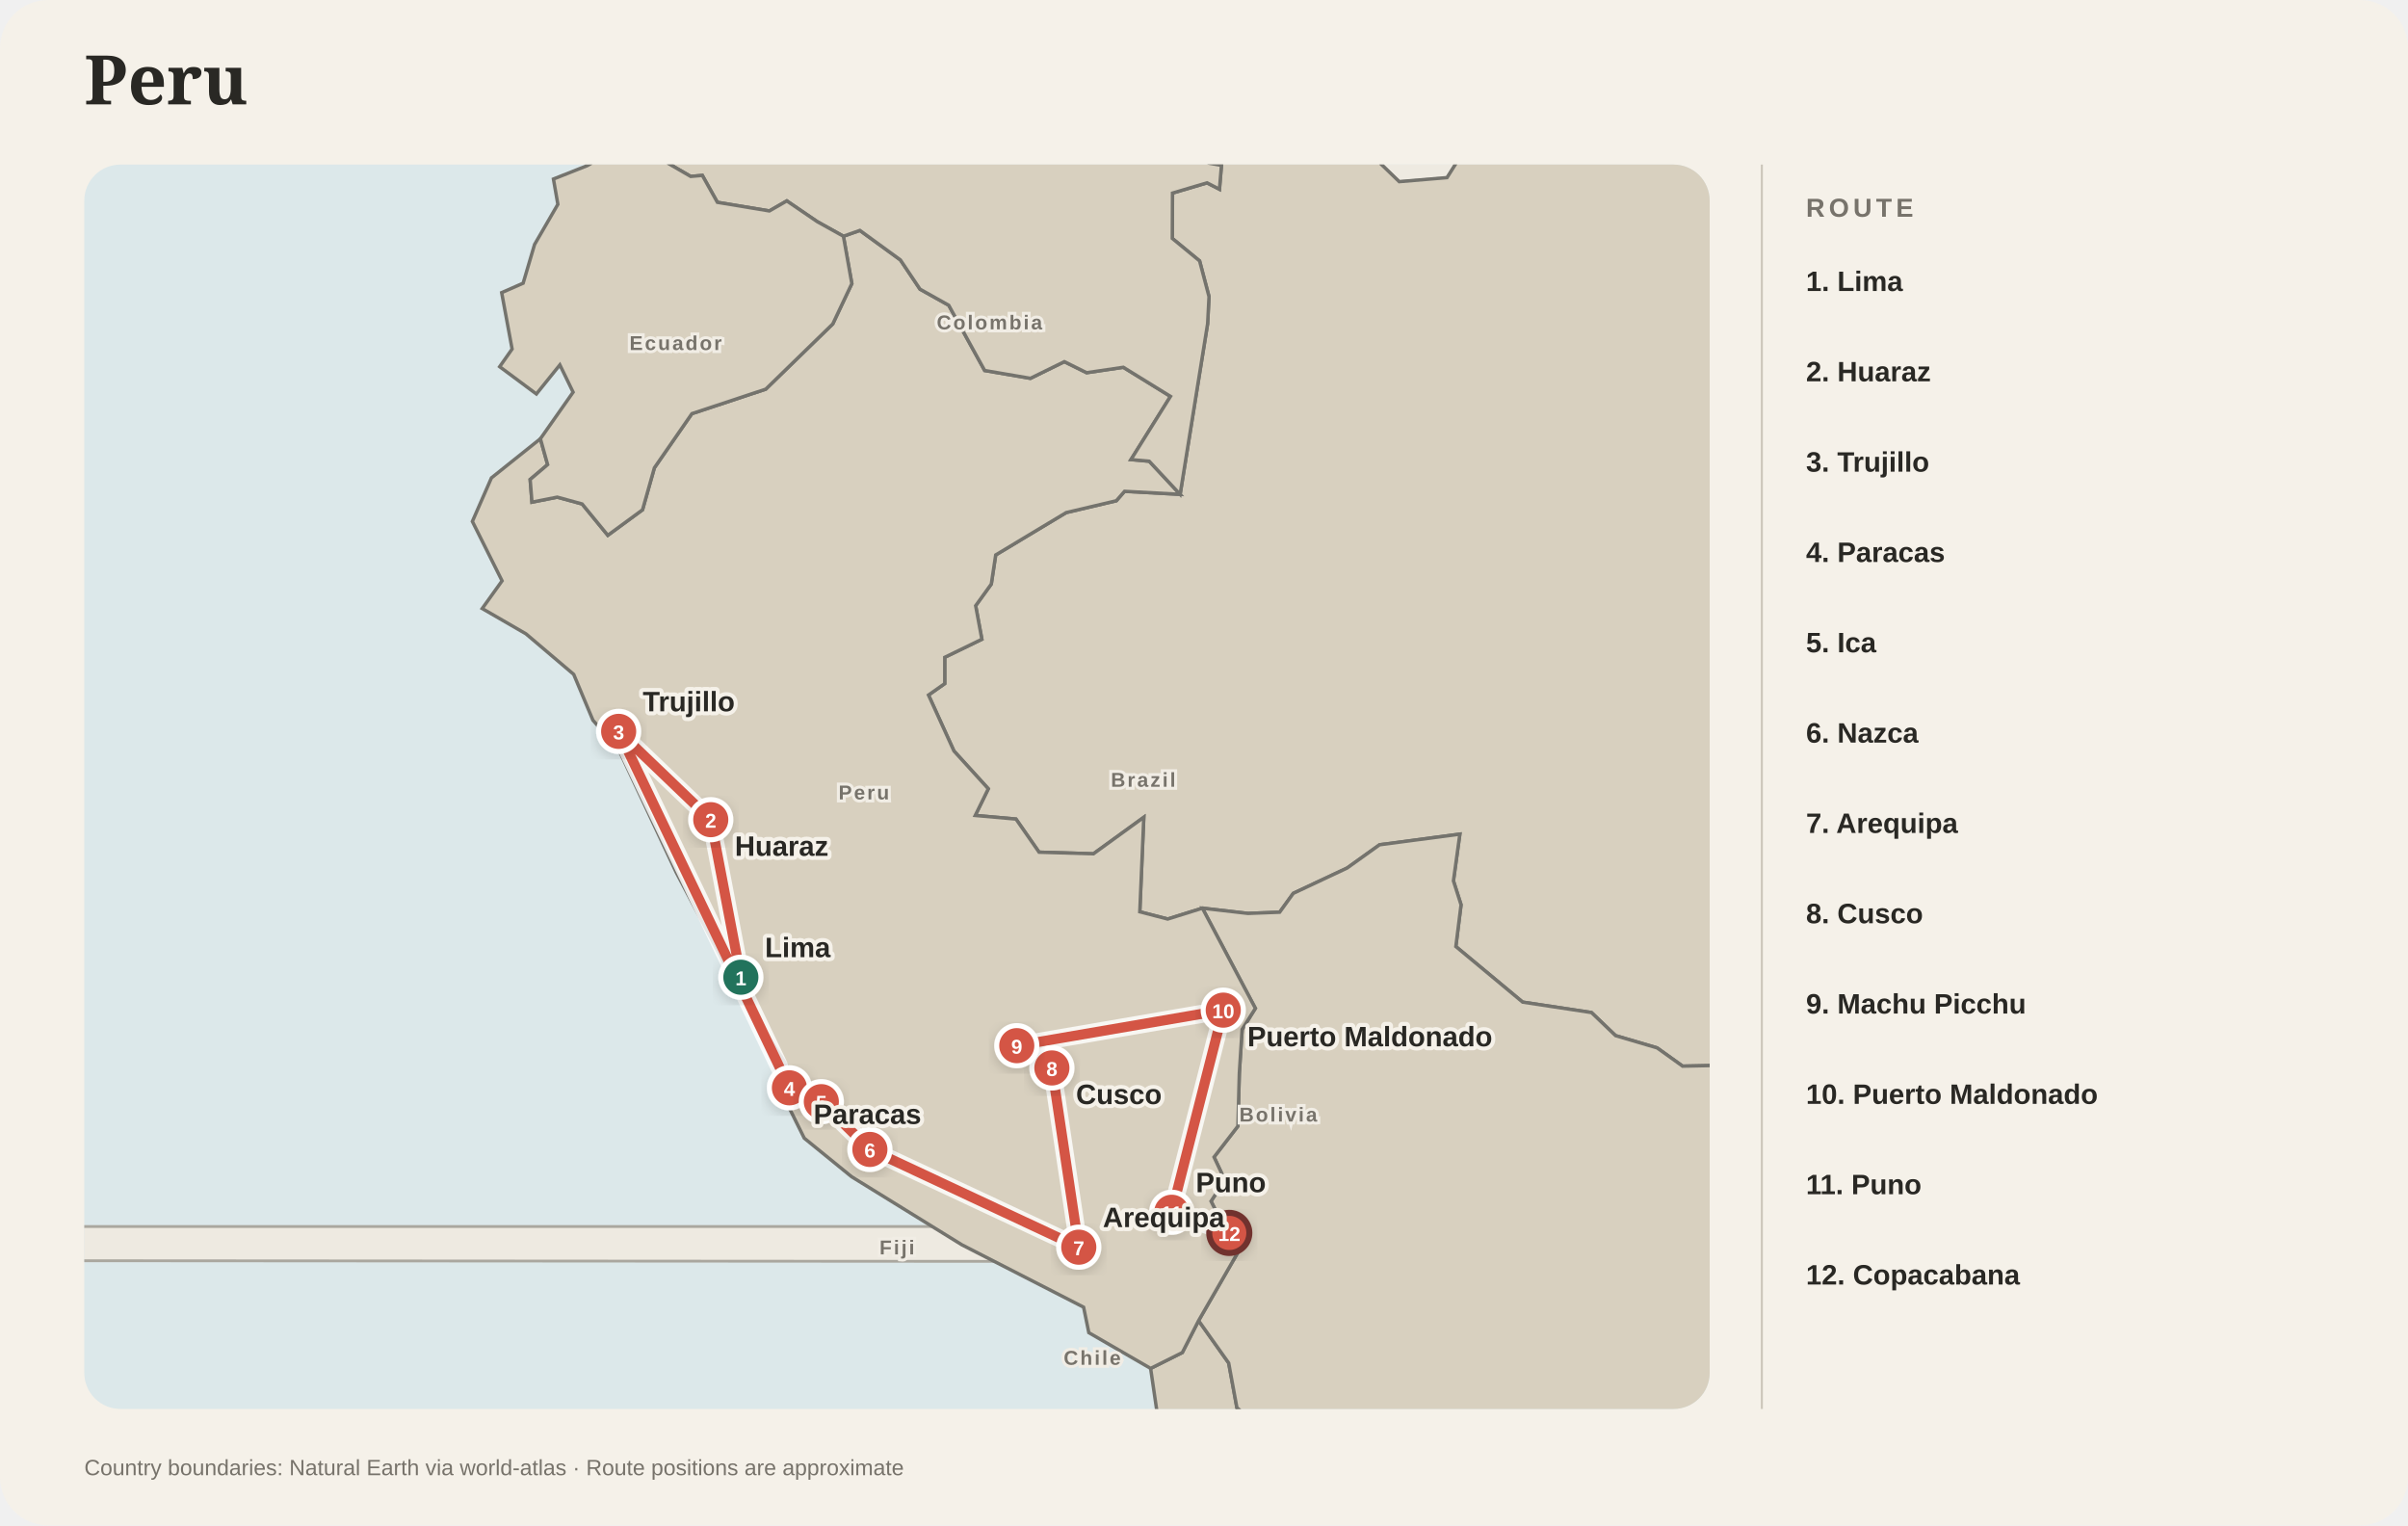
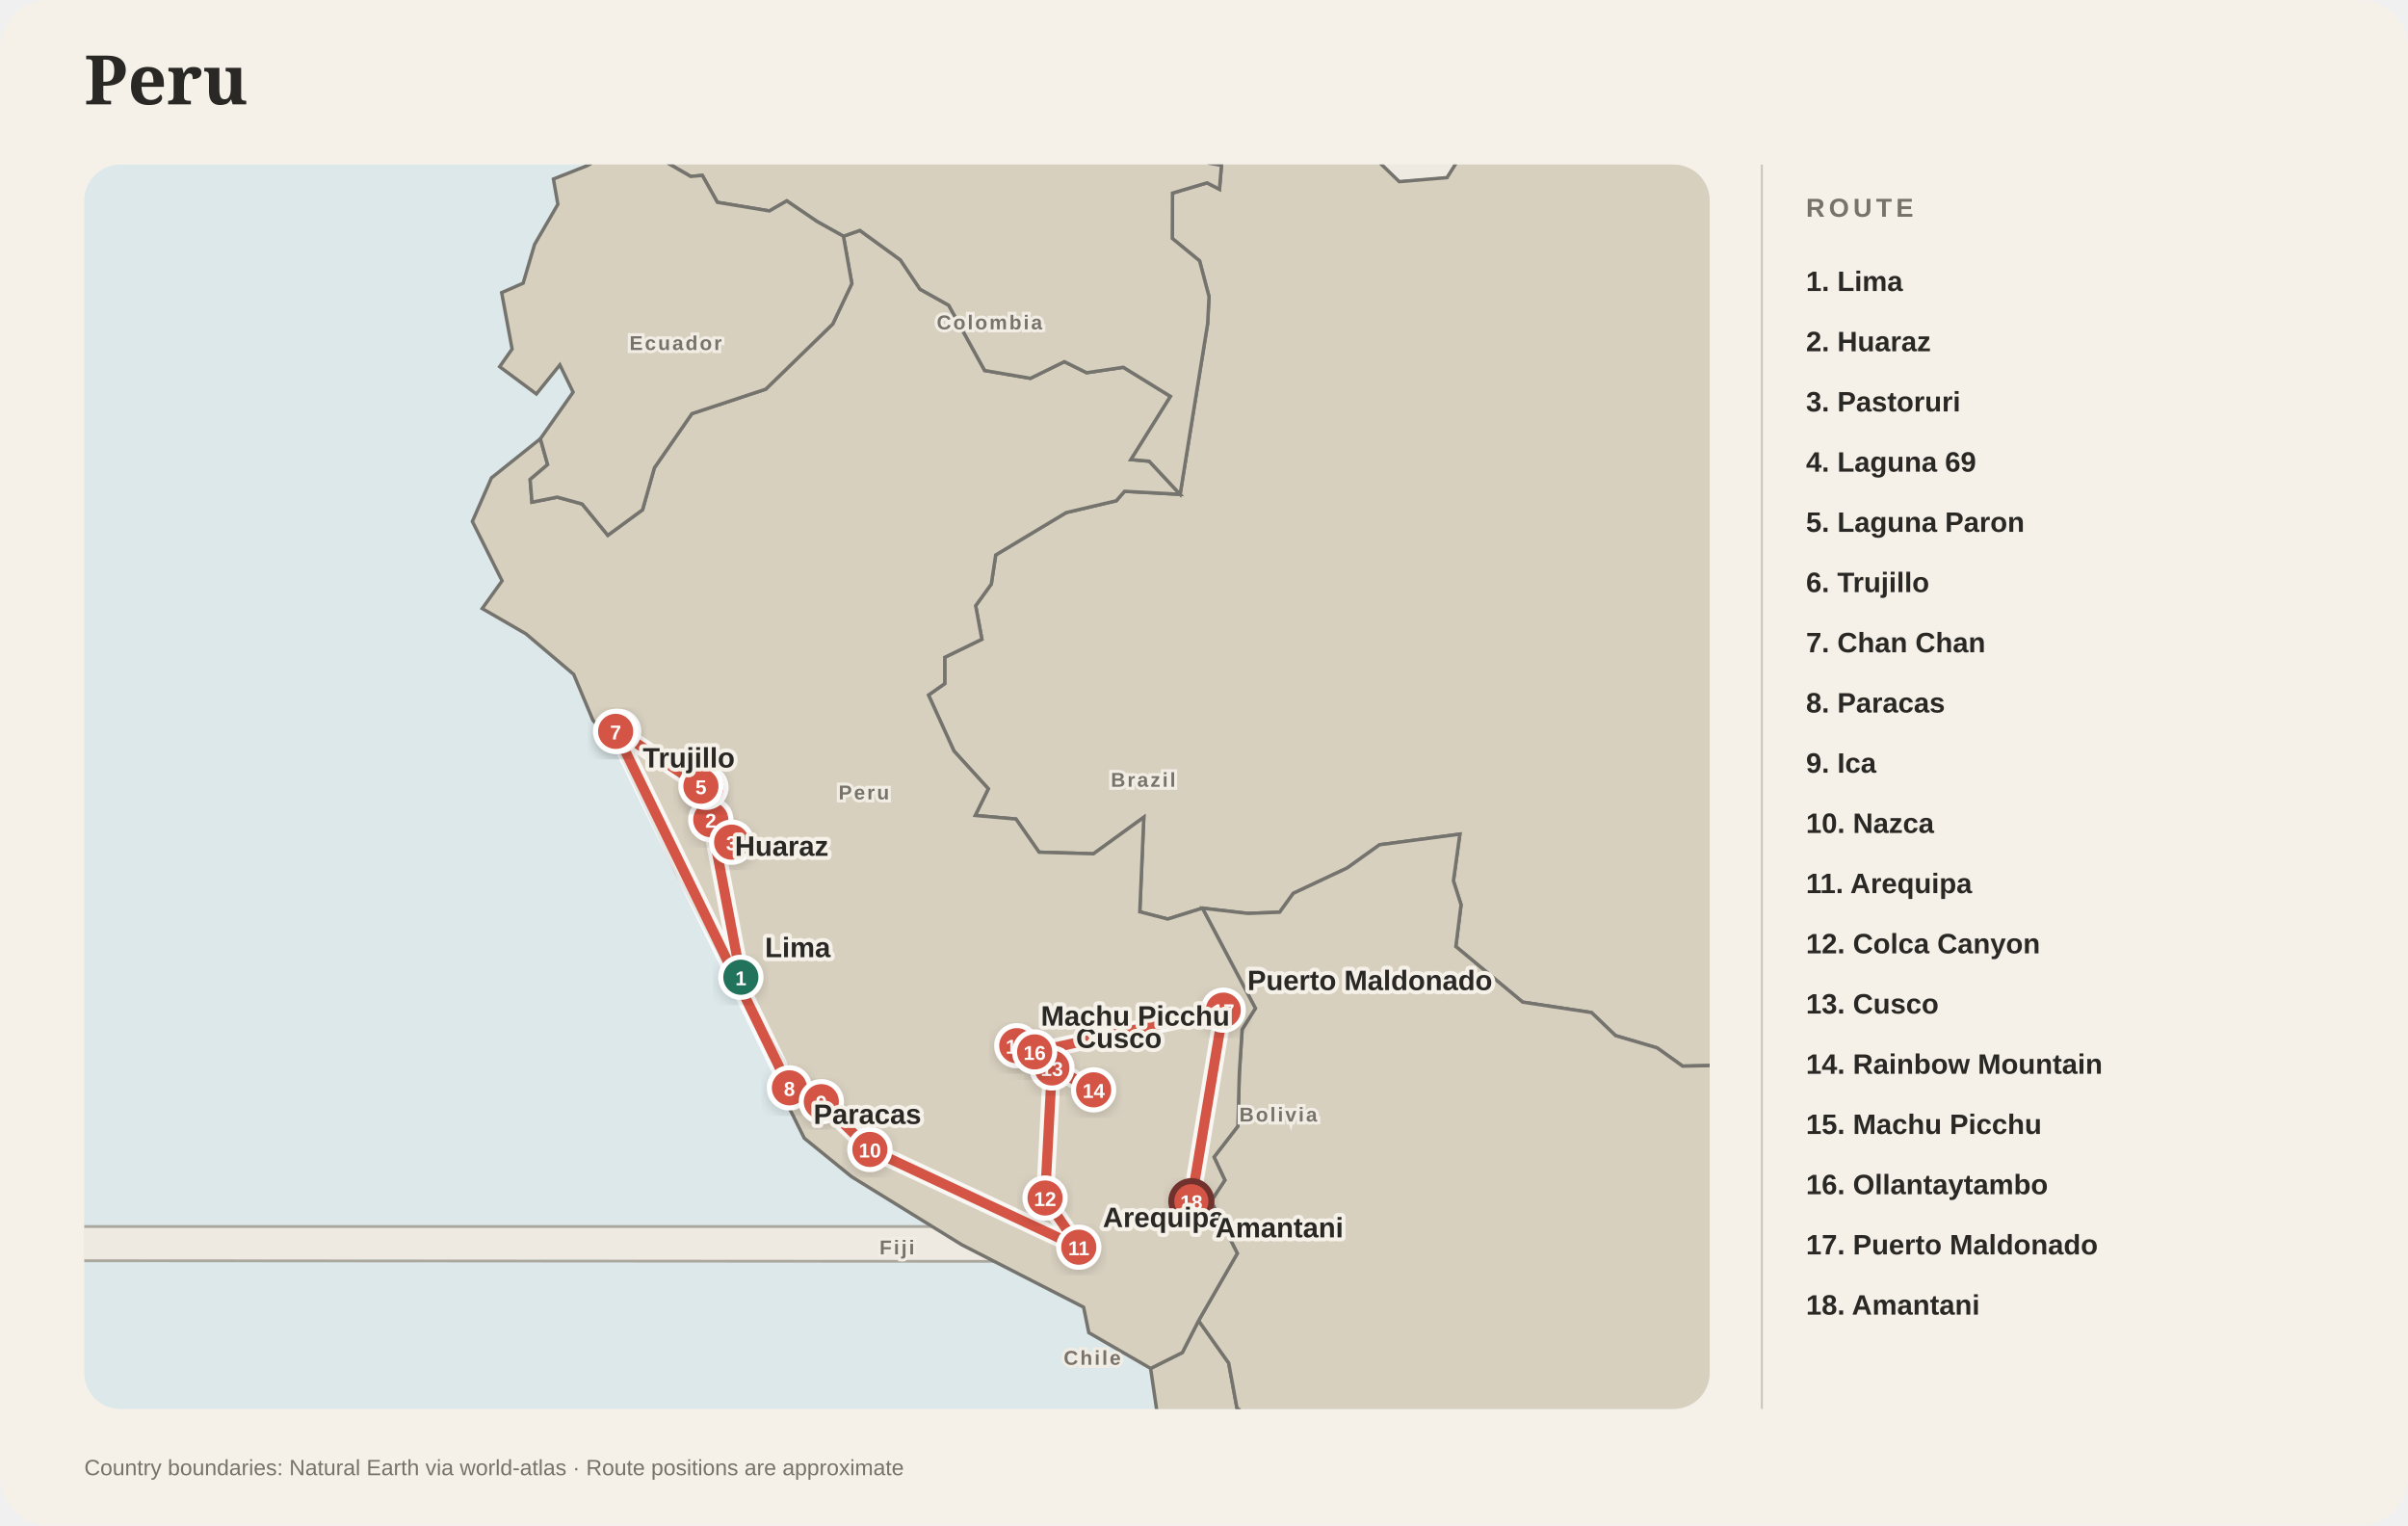
<svg xmlns="http://www.w3.org/2000/svg" viewBox="0 0 1200 760" role="img" aria-labelledby="title desc">
  <defs>
    <filter id="shadow" x="-20%" y="-20%" width="140%" height="140%">
      <feDropShadow dx="0" dy="2" stdDeviation="3" flood-opacity="0.16" />
    </filter>
    <clipPath id="map-clip">
      <rect x="42" y="82" width="810" height="620" rx="18" />
    </clipPath>
  </defs>
  <style>
    .background{fill:#f5f1e9}.map-frame{fill:#dce8ea}.country{stroke:#8b8a82;stroke-width:1.4;vector-effect:non-scaling-stroke}.context-country{fill:#eeeae1;stroke:#aaa79f}.route-country{fill:#d8d0bf;stroke:#74736d;stroke-width:1.7}.country-label{font:700 10px Arial,sans-serif;fill:#77736b;letter-spacing:1px;text-anchor:middle;paint-order:stroke;stroke:#f1ede5;stroke-width:3px}.route-halo{fill:none;stroke:#fff;stroke-width:9;stroke-linecap:round;stroke-linejoin:round;opacity:.82}.route{fill:none;stroke:#d45545;stroke-width:5;stroke-linecap:round;stroke-linejoin:round}.stop circle{fill:#d45545;stroke:#fff;stroke-width:2.5;filter:url(#shadow);transition:stroke-width .15s ease}.stop.start circle{fill:#24735c}.stop.end circle{stroke:#71312d;stroke-width:3}.stop text{font:700 10px Arial,sans-serif;fill:#fff;text-anchor:middle}.place-label{font:600 14px Arial,sans-serif;fill:#292824;paint-order:stroke;stroke:#f5f1e9;stroke-width:4;stroke-linejoin:round}.title{font:700 34px Georgia,serif;fill:#292824}.route-title{font:700 13px Arial,sans-serif;fill:#77736b;letter-spacing:2px}.summary-number{font:700 13px Arial,sans-serif;fill:#d45545}.summary-text{font:600 14px Arial,sans-serif;fill:#292824}.attribution{font:11px Arial,sans-serif;fill:#77736b}.divider{stroke:#cbc5b9;stroke-width:1}.stop-link{cursor:pointer;outline:none}.summary-text,.place-label{transition:fill .15s ease}.summary-stop:hover .summary-text,.summary-stop:focus-visible .summary-text,.summary-stop.is-linked-hover .summary-text,.place-label:hover,.place-label:focus-visible,.place-label.is-linked-hover{fill:#a83d35;text-decoration:underline}.stop:hover circle,.stop:focus-visible circle,.stop.is-linked-hover circle{stroke:#292824;stroke-width:4}.lightbox-map .divider,.lightbox-map .route-title,.lightbox-map .summary-stop{display:none}
  </style>
  <rect class="background" width="1200" height="760" rx="24" />
  <text class="title" x="42" y="52">Peru</text>
  <rect class="map-frame" x="42" y="82" width="810" height="620" rx="18" />
  <g clip-path="url(#map-clip)">
    <path class="country context-country" d="M8181.9,655.7 L8189.5,650.5 L8200.1,659.5 L8195.1,675.7 L8176.1,679.9 L8159.2,676.1 L8156.3,662.4 L8168.1,651.8 L8181.9,655.7 Z M-2783.2,611.1 L-2777.0,609.7 L-2780.7,624.6 L-2783.2,626.2 L8219.9,633.8 L8200.3,640.4 L8196.4,628.8 L8211.7,622.5 L8221.4,620.7 L8239.4,611.1 L-2783.2,611.1 Z" />
    <path class="country context-country" d="M868.5,-48.2 L872.6,-39.4 L861.3,-27.6 L827.1,-16.0 L805.1,-11.2 L796.3,-3.9 L771.9,-11.6 L749.2,-15.6 L743.5,-12.7 L757.3,-4.7 L755.9,16.1 L760.2,35.6 L786.1,38.3 L787.8,44.8 L766.0,53.6 L762.4,66.7 L749.8,71.8 L727.1,79.0 L721.1,88.5 L697.3,90.5 L680.4,74.2 L671.1,43.3 L662.9,32.4 L651.9,25.6 L667.3,10.1 L666.3,3.2 L657.6,-6.0 L651.4,-26.6 L653.9,-48.8 L660.7,-59.3 L666.2,-76.0 L655.3,-81.3 L637.9,-77.7 L615.8,-79.4 L603.5,-76.1 L581.9,-102.8 L564.1,-106.7 L524.8,-103.7 L517.5,-114.6 L509.9,-117.1 L508.8,-123.6 L512.4,-135.1 L510.1,-147.6 L503.3,-154.4 L499.4,-168.6 L483.6,-170.7 L492.1,-188.8 L495.8,-211.0 L504.7,-222.5 L516.5,-231.4 L524.4,-246.9 L544.0,-252.0 L543.1,-244.8 L525.1,-241.1 L535.2,-227.1 L534.8,-210.9 L521.3,-192.8 L532.8,-168.3 L546.1,-170.2 L552.9,-192.7 L543.4,-203.6 L541.9,-227.0 L580.0,-239.7 L575.8,-254.3 L586.5,-264.0 L597.5,-242.2 L619.0,-241.8 L638.9,-224.4 L640.1,-214.2 L667.5,-213.9 L700.3,-217.1 L717.8,-203.3 L741.3,-199.4 L758.4,-209.1 L758.8,-216.9 L796.7,-218.7 L833.4,-219.2 L807.4,-210.0 L817.9,-195.4 L842.4,-193.1 L865.5,-177.8 L870.5,-153.0 L886.3,-153.7 L898.4,-146.4 L874.1,-128.2 L871.5,-116.9 L881.9,-105.3 L874.3,-99.6 L855.5,-94.6 L856.0,-80.3 L847.8,-71.7 L868.5,-48.2 Z" />
    <path class="country route-country" d="M626.6,1744.7 L626.6,1813.9 L659.4,1814.0 L677.9,1814.8 L667.8,1827.4 L641.5,1837.0 L626.4,1836.0 L608.3,1833.5 L586.1,1824.2 L554.0,1819.7 L515.4,1802.3 L484.2,1785.7 L442.0,1751.0 L467.3,1757.5 L510.2,1778.2 L550.9,1789.3 L566.7,1775.1 L576.6,1753.9 L604.8,1741.1 L626.6,1744.7 Z M597.3,658.0 L612.3,679.1 L616.4,701.4 L632.5,714.5 L622.8,744.6 L639.3,779.3 L651.3,822.1 L673.4,817.8 L677.1,825.6 L666.5,857.8 L633.3,873.1 L634.2,924.7 L627.9,934.7 L637.0,946.9 L615.4,966.1 L595.3,995.3 L584.3,1023.4 L587.3,1053.4 L568.4,1085.3 L582.6,1138.8 L590.5,1144.5 L590.4,1173.0 L572.9,1203.2 L573.6,1229.2 L550.5,1249.4 L550.6,1277.9 L559.8,1308.1 L541.5,1319.4 L533.3,1347.1 L526.1,1378.8 L531.3,1416.6 L518.9,1422.9 L526.1,1458.7 L540.0,1470.4 L529.9,1483.4 L544.1,1489.6 L547.4,1501.3 L533.9,1507.2 L537.2,1525.4 L526.1,1566.4 L509.8,1592.9 L513.4,1608.6 L503.7,1628.2 L480.3,1641.9 L482.9,1674.7 L493.7,1686.0 L514.1,1684.0 L513.4,1707.2 L526.1,1725.3 L600.2,1729.4 L628.5,1734.3 L601.3,1734.1 L586.5,1741.7 L559.0,1752.9 L554.0,1781.8 L541.0,1782.6 L506.5,1772.5 L471.4,1750.9 L433.3,1733.1 L423.7,1713.5 L432.4,1695.4 L417.0,1674.7 L413.0,1621.9 L426.1,1592.1 L458.4,1568.1 L411.9,1559.1 L441.1,1531.7 L451.5,1480.2 L485.6,1491.1 L501.5,1426.9 L481.0,1418.6 L471.4,1457.4 L452.2,1453.0 L461.7,1408.7 L472.2,1351.2 L486.2,1330.0 L477.4,1299.8 L475.0,1264.8 L487.9,1263.8 L506.6,1213.8 L527.8,1164.2 L540.8,1118.0 L533.7,1071.5 L542.9,1046.0 L539.1,1007.7 L557.1,969.9 L562.6,909.9 L572.4,845.5 L582.0,776.2 L579.8,725.5 L573.4,681.8 L589.2,673.9 L597.3,658.0 Z" />
    <path class="country route-country" d="M1093.9,1159.8 L1085.4,1142.3 L1098.9,1127.6 L1081.2,1106.5 L1057.2,1089.3 L1025.7,1069.4 L1014.3,1070.4 L983.6,1046.4 L963.7,1049.7 L1004.5,1007.4 L1039.1,977.4 L1059.6,964.7 L1085.4,947.6 L1086.1,922.8 L1070.7,905.0 L1055.5,910.9 L1061.5,893.0 L1065.7,874.7 L1065.7,857.6 L1054.7,852.0 L1043.2,857.0 L1031.8,855.7 L1028.2,843.7 L1025.3,815.3 L1019.6,806.0 L999.0,797.7 L986.4,803.7 L954.1,797.8 L956.1,755.7 L947.1,738.5 L956.7,732.1 L953.7,714.4 L962.2,700.8 L967.6,676.4 L960.3,657.1 L943.7,648.4 L940.3,636.2 L944.9,618.3 L886.1,617.0 L874.3,580.9 L883.3,580.4 L882.9,567.0 L876.9,558.0 L875.5,540.0 L857.8,530.8 L838.5,531.2 L825.8,522.1 L805.1,516.0 L793.1,504.5 L758.8,499.3 L725.5,471.6 L728.1,450.8 L724.3,438.9 L727.5,415.6 L687.5,420.9 L671.3,432.5 L644.5,445.1 L637.7,454.5 L621.9,455.1 L599.2,452.5 L581.9,457.9 L568.0,454.3 L570.0,407.2 L544.9,425.4 L517.8,424.6 L506.3,408.1 L486.0,406.3 L492.5,393.0 L475.4,374.2 L462.7,346.3 L470.8,340.6 L470.8,327.5 L489.3,318.5 L486.2,301.8 L494.0,291.0 L496.2,276.5 L531.3,255.4 L556.3,249.5 L560.4,244.8 L588.1,246.3 L601.8,161.3 L602.5,147.8 L597.8,130.0 L584.2,118.8 L584.3,96.2 L601.5,91.1 L607.7,94.3 L608.7,82.4 L590.8,79.2 L590.4,59.8 L650.0,60.5 L660.2,49.9 L668.6,59.7 L674.7,78.0 L680.4,74.2 L697.3,90.5 L721.1,88.5 L727.1,79.0 L749.8,71.8 L762.4,66.7 L766.0,53.6 L787.8,44.8 L786.1,38.3 L760.2,35.6 L755.9,16.1 L757.3,-4.7 L743.5,-12.7 L749.2,-15.6 L771.9,-11.6 L796.3,-3.9 L805.1,-11.2 L827.1,-16.0 L861.3,-27.6 L872.6,-39.4 L868.5,-48.2 L884.5,-49.6 L891.5,-42.4 L887.5,-28.8 L898.1,-24.1 L905.1,-9.7 L896.6,1.2 L891.7,27.6 L899.6,43.3 L901.8,57.6 L920.6,72.2 L935.7,73.7 L939.0,67.6 L948.7,66.3 L962.6,60.8 L972.5,52.6 L989.5,55.2 L996.9,54.1 L1013.5,56.6 L1016.3,50.3 L1011.2,44.1 L1014.3,35.2 L1026.7,38.0 L1041.1,34.8 L1058.6,41.3 L1072.0,47.7 L1081.4,39.3 L1088.3,40.6 L1092.5,49.3 L1107.1,47.1 L1118.9,35.4 L1128.3,12.5 L1146.4,-15.8 L1156.8,-17.3 L1164.4,-0.1 L1181.5,54.1 L1197.9,59.1 L1198.7,80.6 L1175.8,106.1 L1185.3,115.4 L1239.4,120.3 L1240.5,151.4 L1263.8,131.0 L1302.2,142.2 L1353.1,161.1 L1368.0,179.3 L1363.1,196.4 L1398.7,186.9 L1458.2,203.3 L1503.9,202.1 L1549.2,227.7 L1588.4,262.5 L1612.0,271.4 L1638.1,272.6 L1649.2,282.4 L1659.6,321.9 L1664.7,340.6 L1652.5,391.9 L1636.9,412.1 L1593.8,455.2 L1574.3,490.3 L1551.6,517.2 L1544.0,517.8 L1535.4,540.6 L1537.6,598.7 L1529.1,646.4 L1525.8,666.9 L1516.1,679.1 L1510.7,720.6 L1479.6,761.0 L1474.4,793.0 L1449.6,806.5 L1442.4,825.1 L1409.1,825.0 L1361.0,836.9 L1339.5,850.7 L1305.2,859.8 L1269.2,884.4 L1243.3,915.2 L1238.7,938.3 L1243.8,955.4 L1238.2,986.8 L1231.2,1001.9 L1209.7,1019.0 L1175.8,1073.5 L1148.9,1098.1 L1128.1,1112.6 L1114.1,1142.1 L1093.9,1159.8 Z" />
    <path class="country route-country" d="M599.2,452.5 L621.9,455.1 L637.7,454.5 L644.5,445.1 L671.3,432.5 L687.5,420.9 L727.5,415.6 L724.3,438.9 L728.1,450.8 L725.5,471.6 L758.8,499.3 L793.1,504.5 L805.1,516.0 L825.8,522.1 L838.5,531.2 L857.8,530.8 L875.5,540.0 L876.9,558.0 L882.9,567.0 L883.3,580.4 L874.3,580.9 L886.1,617.0 L944.9,618.3 L940.3,636.2 L943.7,648.4 L960.3,657.1 L967.6,676.4 L962.2,700.8 L953.7,714.4 L956.7,732.1 L947.1,738.5 L946.6,728.9 L918.1,713.1 L889.6,712.6 L836.3,721.6 L821.6,748.9 L820.9,765.6 L808.7,802.7 L803.8,796.1 L768.9,794.8 L756.9,819.7 L739.0,797.3 L698.8,789.8 L673.4,817.8 L651.3,822.1 L639.3,779.3 L622.8,744.6 L632.5,714.5 L616.4,701.4 L612.3,679.1 L597.3,658.0 L616.6,624.5 L603.5,598.5 L610.4,588.0 L605.0,576.5 L616.9,561.1 L617.6,534.7 L619.0,512.9 L625.6,502.4 L599.2,452.5 Z" />
    <path class="country route-country" d="M588.1,246.3 L560.4,244.8 L556.3,249.5 L531.3,255.4 L496.2,276.5 L494.0,291.0 L486.2,301.8 L489.3,318.5 L470.8,327.5 L470.8,340.6 L462.7,346.3 L475.4,374.2 L492.5,393.0 L486.0,406.3 L506.3,408.1 L517.8,424.6 L544.9,425.4 L570.0,407.2 L568.0,454.3 L581.9,457.9 L599.2,452.5 L625.6,502.4 L619.0,512.9 L617.6,534.7 L616.9,561.1 L605.0,576.5 L610.4,588.0 L603.5,598.5 L616.6,624.5 L597.3,658.0 L589.2,673.9 L573.4,681.8 L542.6,664.0 L540.0,651.3 L479.3,620.2 L424.4,586.3 L400.8,567.1 L388.1,541.5 L393.2,532.6 L367.2,491.9 L337.0,434.7 L308.1,373.0 L295.5,358.9 L285.9,336.0 L262.1,315.8 L240.3,303.2 L250.2,289.4 L235.4,259.8 L244.9,238.1 L269.3,218.6 L272.9,231.5 L264.2,238.9 L265.1,250.2 L277.7,247.7 L290.1,251.1 L302.9,266.7 L320.2,254.0 L326.1,233.1 L344.8,206.1 L381.6,193.9 L415.0,161.4 L424.5,141.3 L420.3,117.7 L428.5,114.8 L448.7,129.5 L458.5,144.1 L472.8,152.1 L490.7,184.6 L513.5,188.5 L530.4,180.2 L541.5,185.7 L559.8,183.0 L583.3,197.5 L563.6,229.0 L572.7,229.8 L588.1,246.3 Z" />
    <path class="country route-country" d="M680.4,74.2 L674.7,78.0 L668.6,59.7 L660.2,49.9 L650.0,60.5 L590.4,59.8 L590.8,79.2 L608.7,82.4 L607.7,94.3 L601.5,91.1 L584.3,96.2 L584.2,118.8 L597.8,130.0 L602.5,147.8 L601.8,161.3 L588.1,246.3 L572.7,229.8 L563.6,229.0 L583.3,197.5 L559.8,183.0 L541.5,185.7 L530.4,180.2 L513.5,188.5 L490.7,184.6 L472.8,152.1 L458.5,144.1 L448.7,129.5 L428.5,114.8 L420.3,117.7 L407.2,110.4 L392.1,100.1 L383.4,105.1 L357.5,100.8 L350.0,87.4 L344.2,87.9 L313.6,70.2 L309.5,60.6 L320.9,58.3 L319.5,42.7 L326.7,31.5 L341.9,29.4 L354.8,9.9 L366.5,-6.3 L355.3,-13.7 L361.0,-31.7 L354.2,-60.1 L360.7,-68.2 L355.8,-94.4 L343.5,-111.0 L347.4,-126.0 L357.2,-123.8 L363.0,-133.0 L355.9,-151.3 L359.7,-155.8 L375.4,-154.8 L398.5,-176.4 L411.0,-179.7 L411.4,-190.0 L417.0,-216.2 L434.5,-230.6 L453.8,-231.2 L456.2,-237.6 L480.3,-235.0 L504.3,-250.7 L516.3,-257.6 L531.1,-272.6 L541.9,-270.7 L549.9,-262.5 L544.0,-252.0 L524.4,-246.9 L516.5,-231.4 L504.7,-222.5 L495.8,-211.0 L492.1,-188.8 L483.6,-170.7 L499.4,-168.6 L503.3,-154.4 L510.1,-147.6 L512.4,-135.1 L508.8,-123.6 L509.9,-117.1 L517.5,-114.6 L524.8,-103.7 L564.1,-106.7 L581.9,-102.8 L603.5,-76.1 L615.8,-79.4 L637.9,-77.7 L655.3,-81.3 L666.2,-76.0 L660.7,-59.3 L653.9,-48.8 L651.4,-26.6 L657.6,-6.0 L666.3,3.2 L667.3,10.1 L651.9,25.6 L662.9,32.4 L671.1,43.3 L680.4,74.2 Z" />
    <path class="country route-country" d="M420.3,117.7 L424.5,141.3 L415.0,161.4 L381.6,193.9 L344.8,206.1 L326.1,233.1 L320.2,254.0 L302.9,266.7 L290.1,251.1 L277.7,247.7 L265.1,250.2 L264.2,238.9 L272.9,231.5 L269.3,218.6 L285.6,195.4 L279.0,181.8 L267.3,196.3 L249.0,182.7 L255.2,173.9 L250.0,145.8 L260.7,141.1 L266.4,121.8 L278.0,101.8 L275.8,89.2 L292.7,82.5 L313.6,70.2 L344.2,87.9 L350.0,87.4 L357.5,100.8 L383.4,105.1 L392.1,100.1 L407.2,110.4 L420.3,117.7 Z" />
    <text class="country-label" x="447.0" y="625.0">Fiji</text>
    <text class="country-label" x="544.3" y="680.0">Chile</text>
    <text class="country-label" x="569.7" y="392.0">Brazil</text>
    <text class="country-label" x="637.0" y="558.8">Bolivia</text>
    <text class="country-label" x="430.5" y="398.3">Peru</text>
    <text class="country-label" x="493.1" y="164.1">Colombia</text>
    <text class="country-label" x="336.7" y="174.4">Ecuador</text>
-     <path class="route-halo" d="M369.2,486.9 L354.2,408.4 L308.3,364.4 L393.4,542.0 L409.3,548.9 L433.5,572.7 L537.6,621.4 L524.2,532.1 L506.7,521.0 L609.6,503.3 L583.9,604.0 L612.6,614.3" />
-     <path class="route" d="M369.2,486.9 L354.2,408.4 L308.3,364.4 L393.4,542.0 L409.3,548.9 L433.5,572.7 L537.6,621.4 L524.2,532.1 L506.7,521.0 L609.6,503.3 L583.9,604.0 L612.6,614.3" />
+     <path class="route-halo" d="M369.2,486.9 L354.2,408.4 L364.6,419.6 L351.8,392.3 L349.3,391.7 L308.3,364.4 L306.8,364.4 L393.4,542.0 L409.3,548.9 L433.5,572.7 L537.6,621.4 L520.8,596.9 L524.2,532.1 L545.0,543.0 L506.7,521.0 L515.6,524.1 L609.6,503.3 L593.7,598.5" />
+     <path class="route" d="M369.2,486.9 L354.2,408.4 L364.6,419.6 L351.8,392.3 L349.3,391.7 L308.3,364.4 L306.8,364.4 L393.4,542.0 L409.3,548.9 L433.5,572.7 L537.6,621.4 L520.8,596.9 L524.2,532.1 L545.0,543.0 L506.7,521.0 L515.6,524.1 L609.6,503.3 L593.7,598.5" />
    <g class="stop stop-link start" data-section="0" data-stop-name="Lima" transform="translate(369.2 486.9)">
      <circle r="10" />
      <text x="0" y="4">1</text>
    </g>
    <g class="stop stop-link" data-section="1" data-stop-name="Huaraz" transform="translate(354.2 408.4)">
      <circle r="10" />
      <text x="0" y="4">2</text>
    </g>
+     <g class="stop stop-link" data-section="2" data-stop-name="Pastoruri" transform="translate(364.6 419.6)">
+       <circle r="10" />
+       <text x="0" y="4">3</text>
+     </g>
+     <g class="stop stop-link" data-section="3" data-stop-name="Laguna 69" transform="translate(351.8 392.3)">
+       <circle r="10" />
+       <text x="0" y="4">4</text>
+     </g>
+     <g class="stop stop-link" data-section="4" data-stop-name="Laguna Paron" transform="translate(349.3 391.7)">
+       <circle r="10" />
+       <text x="0" y="4">5</text>
+     </g>
    <g class="stop stop-link" data-section="5" data-stop-name="Trujillo" transform="translate(308.3 364.4)">
      <circle r="10" />
-       <text x="0" y="4">3</text>
-     </g>
-     <g class="stop stop-link" data-section="7" data-stop-name="Paracas" transform="translate(393.4 542.0)">
-       <circle r="10" />
-       <text x="0" y="4">4</text>
-     </g>
-     <g class="stop stop-link" data-section="8" data-stop-name="Ica" transform="translate(409.3 548.9)">
-       <circle r="10" />
-       <text x="0" y="4">5</text>
-     </g>
-     <g class="stop stop-link" data-section="9" data-stop-name="Nazca" transform="translate(433.5 572.7)">
-       <circle r="10" />
      <text x="0" y="4">6</text>
    </g>
-     <g class="stop stop-link" data-section="10" data-stop-name="Arequipa" transform="translate(537.6 621.4)">
+     <g class="stop stop-link" data-section="6" data-stop-name="Chan Chan" transform="translate(306.8 364.4)">
      <circle r="10" />
      <text x="0" y="4">7</text>
    </g>
-     <g class="stop stop-link" data-section="12" data-stop-name="Cusco" transform="translate(524.2 532.1)">
+     <g class="stop stop-link" data-section="8" data-stop-name="Paracas" transform="translate(393.4 542.0)">
      <circle r="10" />
      <text x="0" y="4">8</text>
    </g>
-     <g class="stop stop-link" data-section="18" data-stop-name="Machu Picchu" transform="translate(506.7 521.0)">
+     <g class="stop stop-link" data-section="9" data-stop-name="Ica" transform="translate(409.3 548.9)">
      <circle r="10" />
      <text x="0" y="4">9</text>
    </g>
-     <g class="stop stop-link" data-section="20" data-stop-name="Puerto Maldonado" transform="translate(609.6 503.3)">
+     <g class="stop stop-link" data-section="10" data-stop-name="Nazca" transform="translate(433.5 572.7)">
      <circle r="10" />
      <text x="0" y="4">10</text>
    </g>
-     <g class="stop stop-link" data-section="24" data-stop-name="Puno" transform="translate(583.9 604.0)">
+     <g class="stop stop-link" data-section="11" data-stop-name="Arequipa" transform="translate(537.6 621.4)">
      <circle r="10" />
      <text x="0" y="4">11</text>
    </g>
-     <g class="stop stop-link end" data-section="25" data-stop-name="Copacabana" transform="translate(612.6 614.3)">
+     <g class="stop stop-link" data-section="12" data-stop-name="Colca Canyon" transform="translate(520.8 596.9)">
      <circle r="10" />
      <text x="0" y="4">12</text>
+     </g>
+     <g class="stop stop-link" data-section="14" data-stop-name="Cusco" transform="translate(524.2 532.1)">
+       <circle r="10" />
+       <text x="0" y="4">13</text>
+     </g>
+     <g class="stop stop-link" data-section="15" data-stop-name="Rainbow Mountain" transform="translate(545.0 543.0)">
+       <circle r="10" />
+       <text x="0" y="4">14</text>
+     </g>
+     <g class="stop stop-link" data-section="20" data-stop-name="Machu Picchu" transform="translate(506.7 521.0)">
+       <circle r="10" />
+       <text x="0" y="4">15</text>
+     </g>
+     <g class="stop stop-link" data-section="21" data-stop-name="Ollantaytambo" transform="translate(515.6 524.1)">
+       <circle r="10" />
+       <text x="0" y="4">16</text>
+     </g>
+     <g class="stop stop-link" data-section="23" data-stop-name="Puerto Maldonado" transform="translate(609.6 503.3)">
+       <circle r="10" />
+       <text x="0" y="4">17</text>
+     </g>
+     <g class="stop stop-link end" data-section="26" data-stop-name="Amantani" transform="translate(593.7 598.5)">
+       <circle r="10" />
+       <text x="0" y="4">18</text>
    </g>
    <text class="place-label stop-link" data-section="0" data-stop-name="Lima" x="381.2" y="476.9" text-anchor="start">Lima</text>
    <text class="place-label stop-link" data-section="1" data-stop-name="Huaraz" x="366.2" y="426.4" text-anchor="start">Huaraz</text>
-     <text class="place-label stop-link" data-section="5" data-stop-name="Trujillo" x="320.3" y="354.4" text-anchor="start">Trujillo</text>
-     <text class="place-label stop-link" data-section="7" data-stop-name="Paracas" x="405.4" y="560.0" text-anchor="start">Paracas</text>
-     <text class="place-label stop-link" data-section="10" data-stop-name="Arequipa" x="549.6" y="611.4" text-anchor="start">Arequipa</text>
-     <text class="place-label stop-link" data-section="12" data-stop-name="Cusco" x="536.2" y="550.1" text-anchor="start">Cusco</text>
-     <text class="place-label stop-link" data-section="20" data-stop-name="Puerto Maldonado" x="621.6" y="521.3" text-anchor="start">Puerto Maldonado</text>
-     <text class="place-label stop-link" data-section="24" data-stop-name="Puno" x="595.9" y="594.0" text-anchor="start">Puno</text>
+     <text class="place-label stop-link" data-section="5" data-stop-name="Trujillo" x="320.3" y="382.4" text-anchor="start">Trujillo</text>
+     <text class="place-label stop-link" data-section="8" data-stop-name="Paracas" x="405.4" y="560.0" text-anchor="start">Paracas</text>
+     <text class="place-label stop-link" data-section="11" data-stop-name="Arequipa" x="549.6" y="611.4" text-anchor="start">Arequipa</text>
+     <text class="place-label stop-link" data-section="14" data-stop-name="Cusco" x="536.2" y="522.1" text-anchor="start">Cusco</text>
+     <text class="place-label stop-link" data-section="20" data-stop-name="Machu Picchu" x="518.7" y="511.0" text-anchor="start">Machu Picchu</text>
+     <text class="place-label stop-link" data-section="23" data-stop-name="Puerto Maldonado" x="621.6" y="493.3" text-anchor="start">Puerto Maldonado</text>
+     <text class="place-label stop-link" data-section="26" data-stop-name="Amantani" x="605.7" y="616.5" text-anchor="start">Amantani</text>
  </g>
  <line class="divider" x1="878" y1="82" x2="878" y2="702" />
  <text class="route-title" x="900" y="108">ROUTE</text>
  <g class="summary-stop stop-link" data-section="0" data-stop-name="1. Lima" transform="translate(900 145.0)">
    <text class="summary-text" x="0" y="0">
      <tspan x="0" dy="0">1. Lima</tspan>
    </text>
  </g>
-   <g class="summary-stop stop-link" data-section="1" data-stop-name="2. Huaraz" transform="translate(900 190.0)">
+   <g class="summary-stop stop-link" data-section="1" data-stop-name="2. Huaraz" transform="translate(900 175.0)">
    <text class="summary-text" x="0" y="0">
      <tspan x="0" dy="0">2. Huaraz</tspan>
    </text>
  </g>
-   <g class="summary-stop stop-link" data-section="5" data-stop-name="3. Trujillo" transform="translate(900 235.0)">
-     <text class="summary-text" x="0" y="0">
-       <tspan x="0" dy="0">3. Trujillo</tspan>
-     </text>
-   </g>
-   <g class="summary-stop stop-link" data-section="7" data-stop-name="4. Paracas" transform="translate(900 280.0)">
-     <text class="summary-text" x="0" y="0">
-       <tspan x="0" dy="0">4. Paracas</tspan>
-     </text>
-   </g>
-   <g class="summary-stop stop-link" data-section="8" data-stop-name="5. Ica" transform="translate(900 325.0)">
-     <text class="summary-text" x="0" y="0">
-       <tspan x="0" dy="0">5. Ica</tspan>
-     </text>
-   </g>
-   <g class="summary-stop stop-link" data-section="9" data-stop-name="6. Nazca" transform="translate(900 370.0)">
-     <text class="summary-text" x="0" y="0">
-       <tspan x="0" dy="0">6. Nazca</tspan>
-     </text>
-   </g>
-   <g class="summary-stop stop-link" data-section="10" data-stop-name="7. Arequipa" transform="translate(900 415.0)">
-     <text class="summary-text" x="0" y="0">
-       <tspan x="0" dy="0">7. Arequipa</tspan>
-     </text>
-   </g>
-   <g class="summary-stop stop-link" data-section="12" data-stop-name="8. Cusco" transform="translate(900 460.0)">
-     <text class="summary-text" x="0" y="0">
-       <tspan x="0" dy="0">8. Cusco</tspan>
-     </text>
-   </g>
-   <g class="summary-stop stop-link" data-section="18" data-stop-name="9. Machu Picchu" transform="translate(900 505.0)">
-     <text class="summary-text" x="0" y="0">
-       <tspan x="0" dy="0">9. Machu Picchu</tspan>
-     </text>
-   </g>
-   <g class="summary-stop stop-link" data-section="20" data-stop-name="10. Puerto Maldonado" transform="translate(900 550.0)">
-     <text class="summary-text" x="0" y="0">
-       <tspan x="0" dy="0">10. Puerto Maldonado</tspan>
-     </text>
-   </g>
-   <g class="summary-stop stop-link" data-section="24" data-stop-name="11. Puno" transform="translate(900 595.0)">
-     <text class="summary-text" x="0" y="0">
-       <tspan x="0" dy="0">11. Puno</tspan>
-     </text>
-   </g>
-   <g class="summary-stop stop-link" data-section="25" data-stop-name="12. Copacabana" transform="translate(900 640.0)">
-     <text class="summary-text" x="0" y="0">
-       <tspan x="0" dy="0">12. Copacabana</tspan>
+   <g class="summary-stop stop-link" data-section="2" data-stop-name="3. Pastoruri" transform="translate(900 205.0)">
+     <text class="summary-text" x="0" y="0">
+       <tspan x="0" dy="0">3. Pastoruri</tspan>
+     </text>
+   </g>
+   <g class="summary-stop stop-link" data-section="3" data-stop-name="4. Laguna 69" transform="translate(900 235.0)">
+     <text class="summary-text" x="0" y="0">
+       <tspan x="0" dy="0">4. Laguna 69</tspan>
+     </text>
+   </g>
+   <g class="summary-stop stop-link" data-section="4" data-stop-name="5. Laguna Paron" transform="translate(900 265.0)">
+     <text class="summary-text" x="0" y="0">
+       <tspan x="0" dy="0">5. Laguna Paron</tspan>
+     </text>
+   </g>
+   <g class="summary-stop stop-link" data-section="5" data-stop-name="6. Trujillo" transform="translate(900 295.0)">
+     <text class="summary-text" x="0" y="0">
+       <tspan x="0" dy="0">6. Trujillo</tspan>
+     </text>
+   </g>
+   <g class="summary-stop stop-link" data-section="6" data-stop-name="7. Chan Chan" transform="translate(900 325.0)">
+     <text class="summary-text" x="0" y="0">
+       <tspan x="0" dy="0">7. Chan Chan</tspan>
+     </text>
+   </g>
+   <g class="summary-stop stop-link" data-section="8" data-stop-name="8. Paracas" transform="translate(900 355.0)">
+     <text class="summary-text" x="0" y="0">
+       <tspan x="0" dy="0">8. Paracas</tspan>
+     </text>
+   </g>
+   <g class="summary-stop stop-link" data-section="9" data-stop-name="9. Ica" transform="translate(900 385.0)">
+     <text class="summary-text" x="0" y="0">
+       <tspan x="0" dy="0">9. Ica</tspan>
+     </text>
+   </g>
+   <g class="summary-stop stop-link" data-section="10" data-stop-name="10. Nazca" transform="translate(900 415.0)">
+     <text class="summary-text" x="0" y="0">
+       <tspan x="0" dy="0">10. Nazca</tspan>
+     </text>
+   </g>
+   <g class="summary-stop stop-link" data-section="11" data-stop-name="11. Arequipa" transform="translate(900 445.0)">
+     <text class="summary-text" x="0" y="0">
+       <tspan x="0" dy="0">11. Arequipa</tspan>
+     </text>
+   </g>
+   <g class="summary-stop stop-link" data-section="12" data-stop-name="12. Colca Canyon" transform="translate(900 475.0)">
+     <text class="summary-text" x="0" y="0">
+       <tspan x="0" dy="0">12. Colca Canyon</tspan>
+     </text>
+   </g>
+   <g class="summary-stop stop-link" data-section="14" data-stop-name="13. Cusco" transform="translate(900 505.0)">
+     <text class="summary-text" x="0" y="0">
+       <tspan x="0" dy="0">13. Cusco</tspan>
+     </text>
+   </g>
+   <g class="summary-stop stop-link" data-section="15" data-stop-name="14. Rainbow Mountain" transform="translate(900 535.0)">
+     <text class="summary-text" x="0" y="0">
+       <tspan x="0" dy="0">14. Rainbow Mountain</tspan>
+     </text>
+   </g>
+   <g class="summary-stop stop-link" data-section="20" data-stop-name="15. Machu Picchu" transform="translate(900 565.0)">
+     <text class="summary-text" x="0" y="0">
+       <tspan x="0" dy="0">15. Machu Picchu</tspan>
+     </text>
+   </g>
+   <g class="summary-stop stop-link" data-section="21" data-stop-name="16. Ollantaytambo" transform="translate(900 595.0)">
+     <text class="summary-text" x="0" y="0">
+       <tspan x="0" dy="0">16. Ollantaytambo</tspan>
+     </text>
+   </g>
+   <g class="summary-stop stop-link" data-section="23" data-stop-name="17. Puerto Maldonado" transform="translate(900 625.0)">
+     <text class="summary-text" x="0" y="0">
+       <tspan x="0" dy="0">17. Puerto Maldonado</tspan>
+     </text>
+   </g>
+   <g class="summary-stop stop-link" data-section="26" data-stop-name="18. Amantani" transform="translate(900 655.0)">
+     <text class="summary-text" x="0" y="0">
+       <tspan x="0" dy="0">18. Amantani</tspan>
    </text>
  </g>
  <text class="attribution" x="42" y="735">Country boundaries: Natural Earth via world-atlas · Route positions are approximate</text>
</svg>
